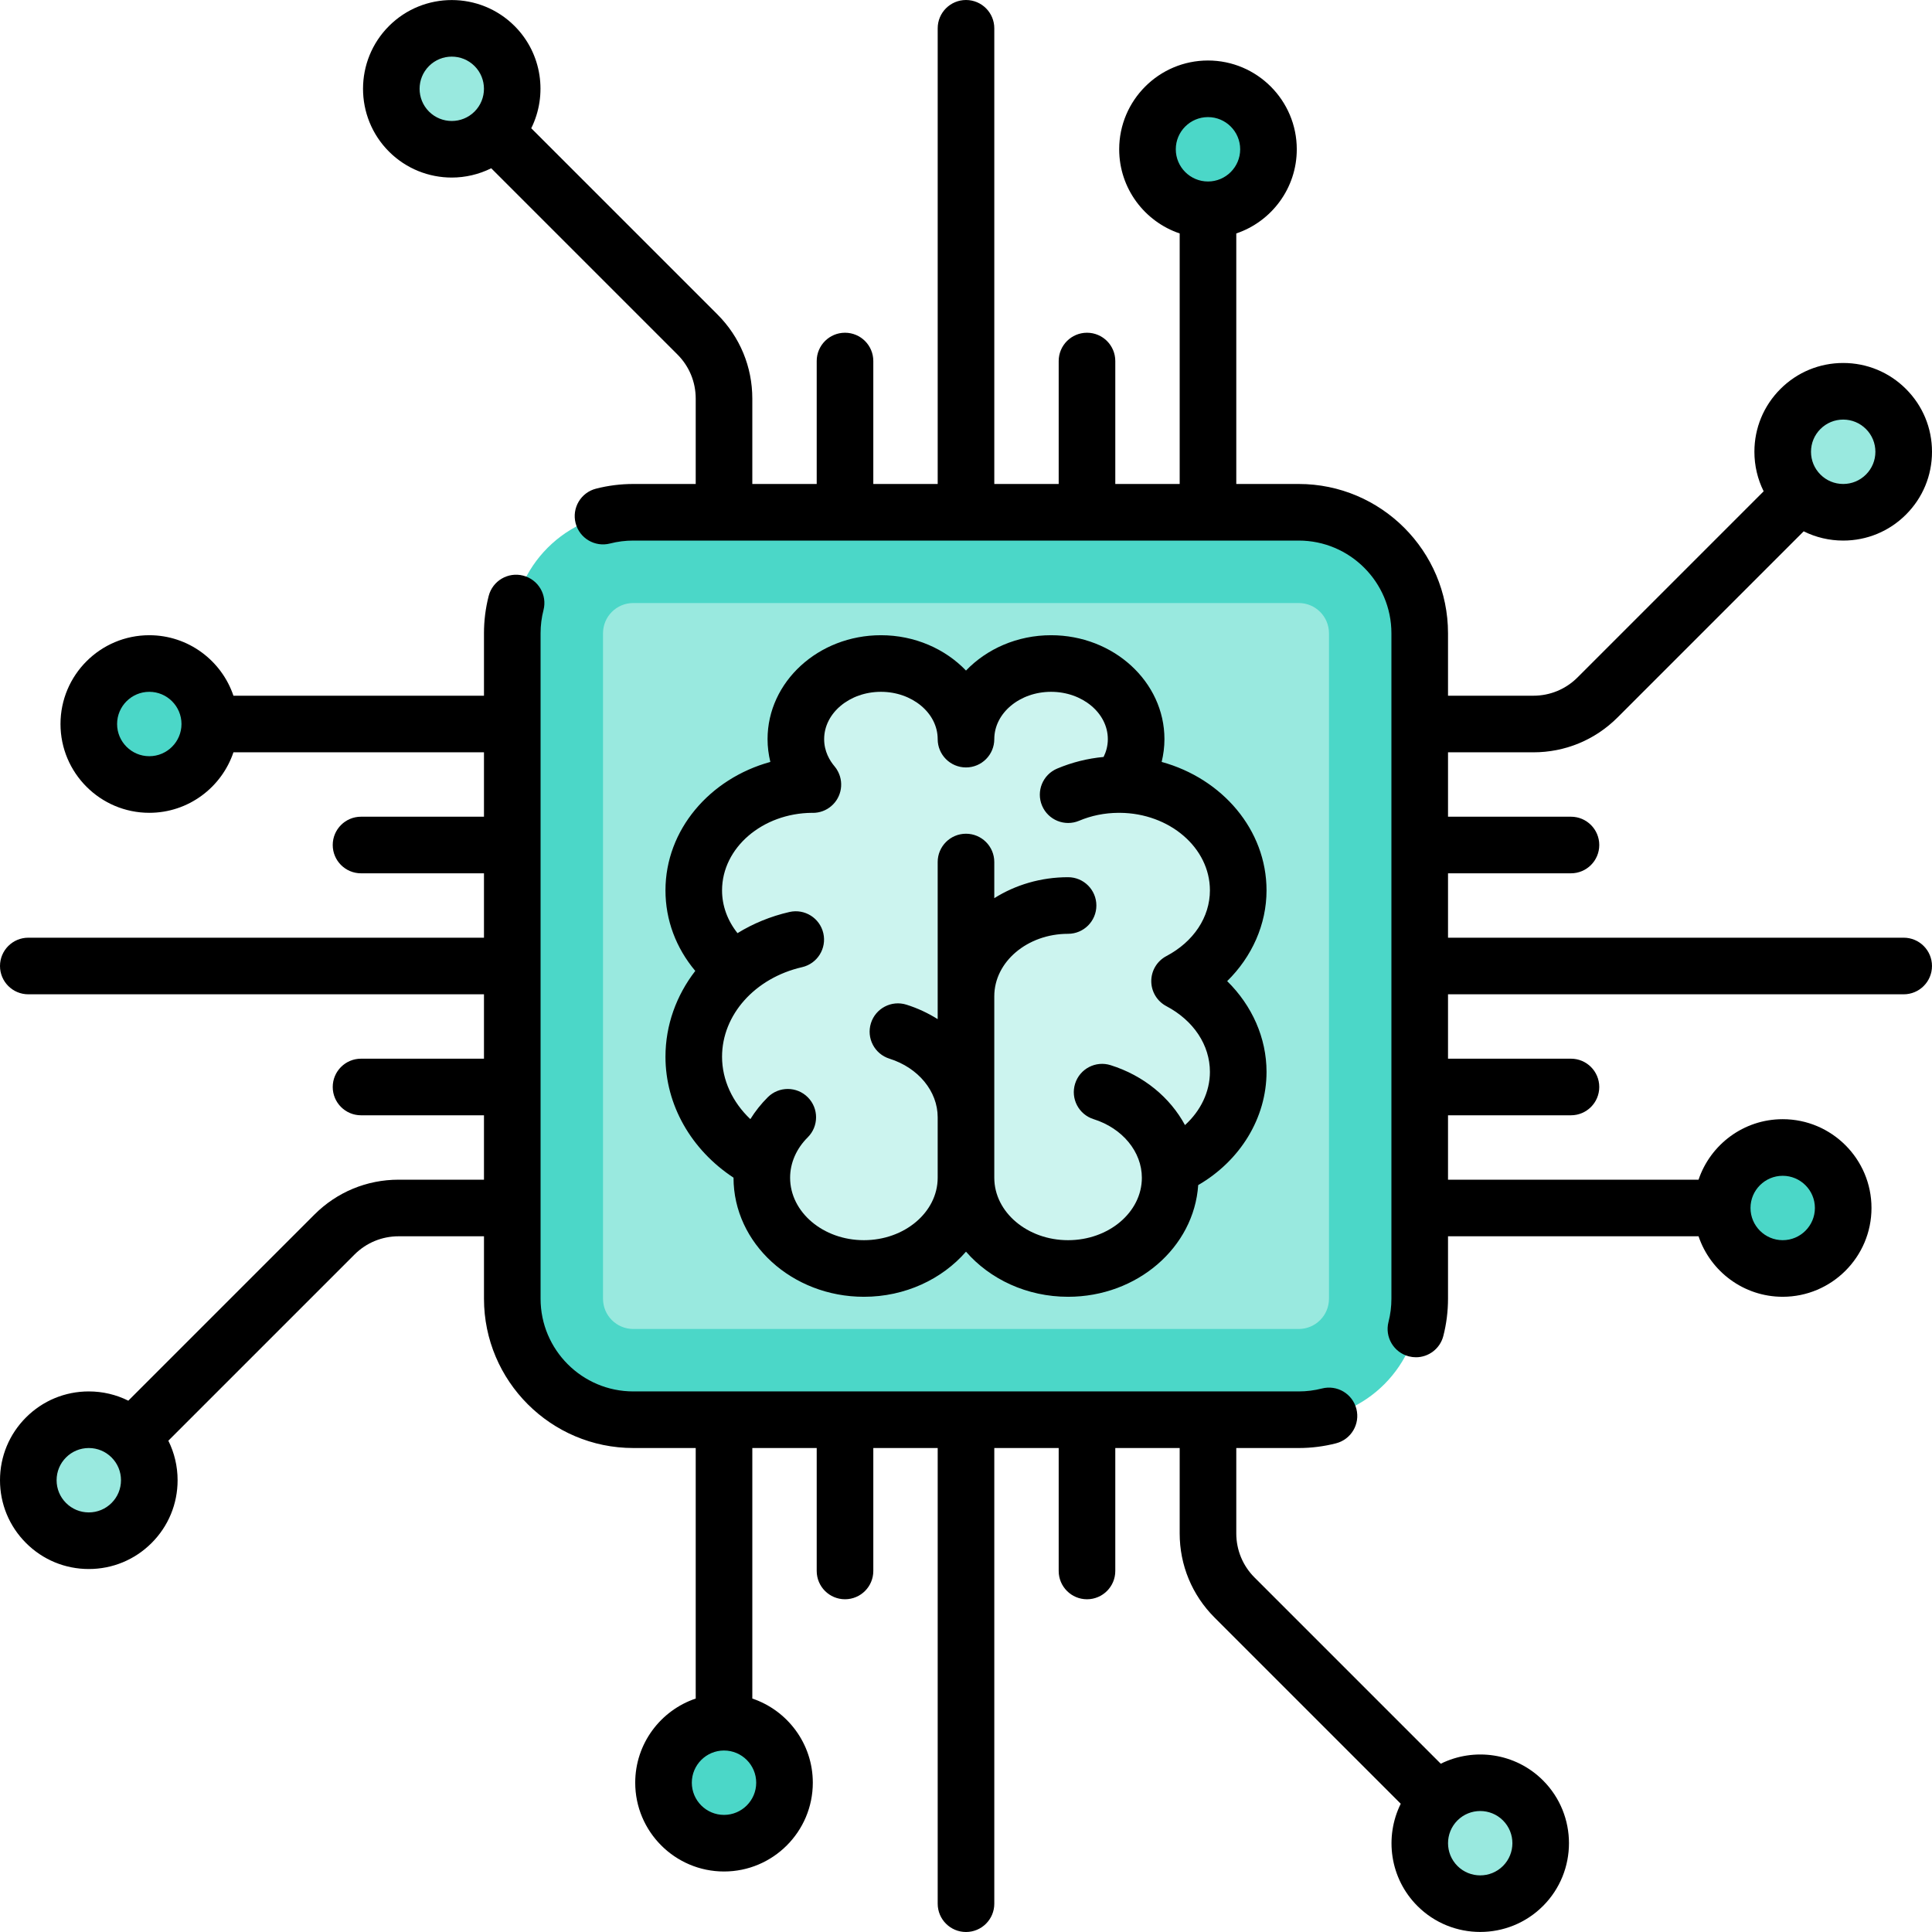
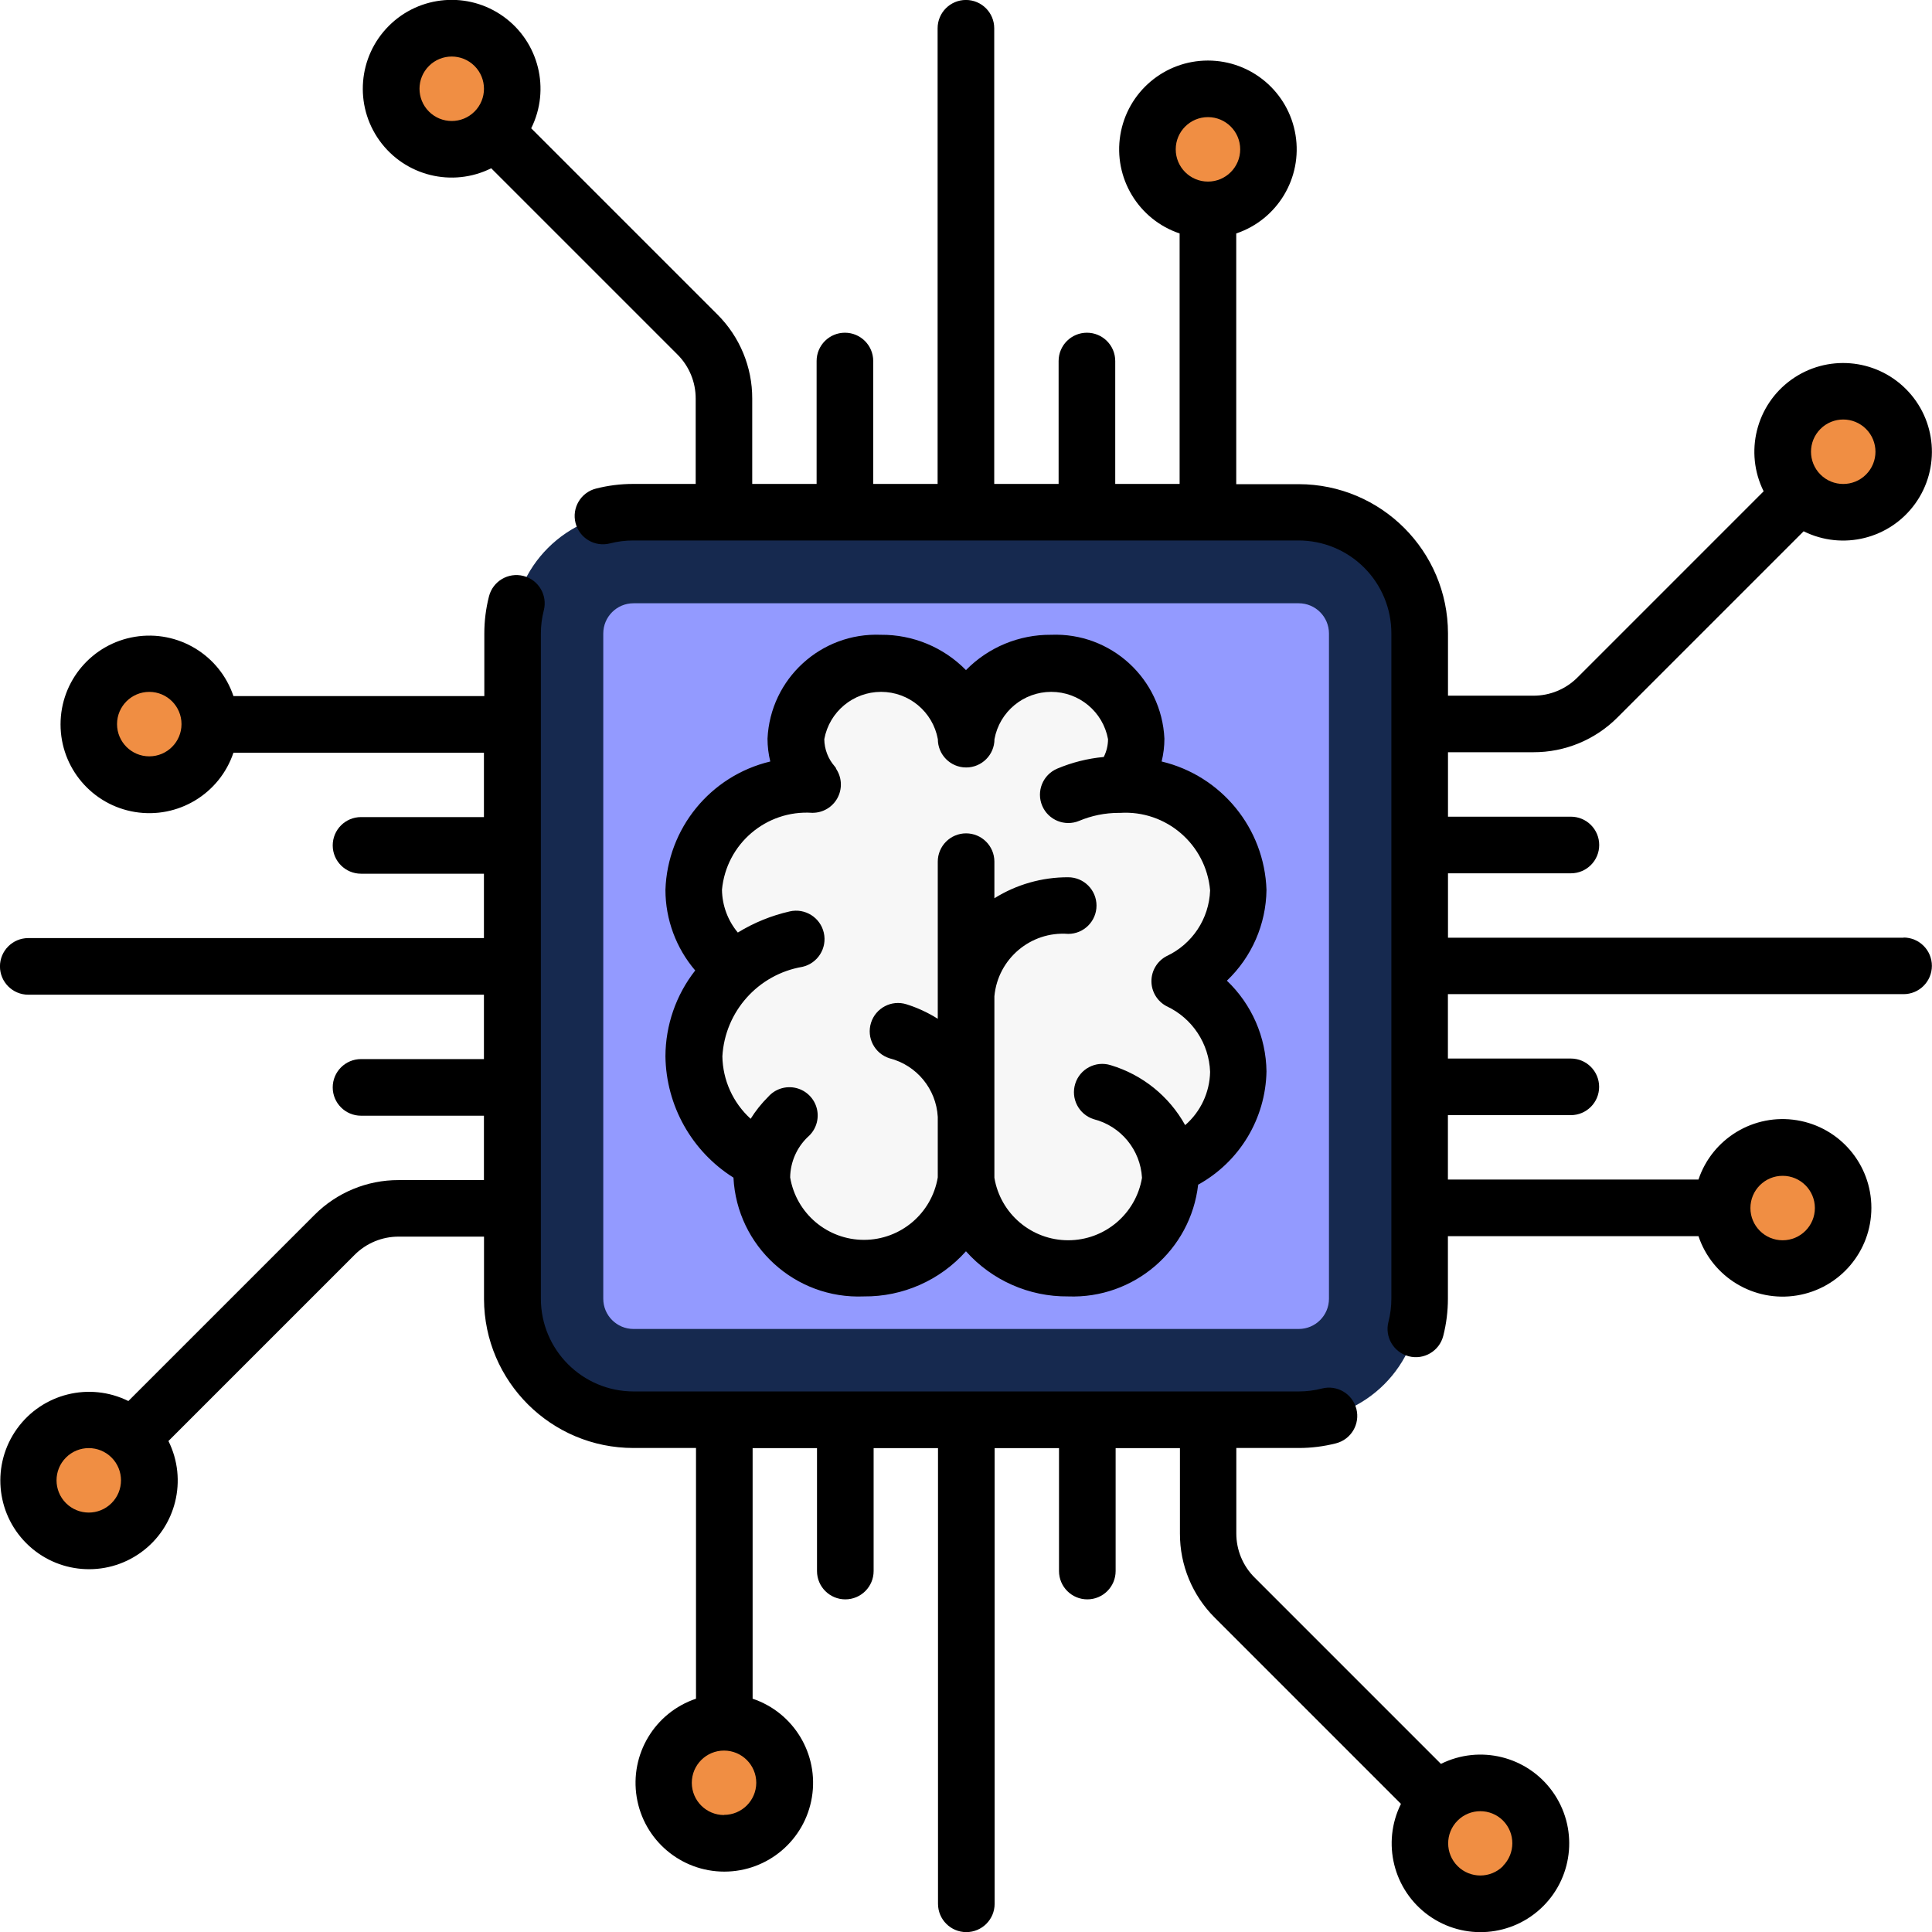
- <svg xmlns="http://www.w3.org/2000/svg" version="1.1" width="512" height="512" x="0" y="0" viewBox="0 0 512.002 512.002" style="enable-background:new 0 0 512 512" xml:space="preserve">
-   <g>
-     <path style="" d="M344.177,376.243H167.823c-17.709,0-32.065-14.356-32.065-32.065V167.824  c0-17.709,14.356-32.065,32.065-32.065h176.355c17.709,0,32.065,14.356,32.065,32.065v176.355  C376.242,361.887,361.886,376.243,344.177,376.243z" fill="#4BD7C8" data-original="#4bd7c8" />
-     <path style="" d="M344.177,352.195H167.823c-4.427,0-8.016-3.589-8.016-8.016V167.824c0-4.427,3.589-8.016,8.016-8.016  h176.355c4.427,0,8.016,3.589,8.016,8.016v176.355C352.194,348.606,348.605,352.195,344.177,352.195z" fill="#99E9DF" data-original="#99e9df" />
-     <g>
-       <circle style="" cx="39.565" cy="191.871" r="16.03" fill="#4BD7C8" data-original="#4bd7c8" />
-       <circle style="" cx="472.44" cy="320.131" r="16.03" fill="#4BD7C8" data-original="#4bd7c8" />
-     </g>
-     <g>
-       <circle style="" cx="23.532" cy="392.271" r="16.03" fill="#99E9DF" data-original="#99e9df" />
-       <circle style="" cx="488.47" cy="119.731" r="16.03" fill="#99E9DF" data-original="#99e9df" />
-     </g>
-     <g>
-       <circle style="" cx="320.13" cy="39.566" r="16.03" fill="#4BD7C8" data-original="#4bd7c8" />
-       <circle style="" cx="191.87" cy="472.441" r="16.03" fill="#4BD7C8" data-original="#4bd7c8" />
-     </g>
-     <g>
-       <circle style="" cx="119.73" cy="23.533" r="16.03" fill="#99E9DF" data-original="#99e9df" />
-       <circle style="" cx="392.27" cy="488.471" r="16.03" fill="#99E9DF" data-original="#99e9df" />
-     </g>
-     <path style="" d="M256,324.248c2.286,0,4.462,0.975,5.981,2.677c5.237,5.871,12.917,9.237,21.074,9.237  c14.028,0,25.81-9.821,26.82-22.354c0.211-2.611,1.691-4.955,3.953-6.278c8.83-5.155,14.318-14.15,14.318-23.473  c0-6.728-2.803-13.265-7.899-18.408c-3.092-3.123-3.092-8.157,0-11.281c5.096-5.143,7.899-11.68,7.899-18.408  c0-12.106-8.838-22.776-21.99-26.553c-4.094-1.174-6.552-5.355-5.597-9.507c0.36-1.566,0.532-2.842,0.532-4.02  c0-11.05-10.114-20.04-22.545-20.04c-6.427,0-12.58,2.47-16.862,6.775c-3.022,3.022-8.345,3.022-11.367,0  c-4.282-4.306-10.435-6.775-16.862-6.775c-12.431,0-22.545,8.991-22.545,20.04c0,1.323,0.149,2.654,0.431,3.949  c0.908,4.133-1.542,8.259-5.613,9.429c-13.081,3.769-21.872,14.498-21.872,26.702c0,5.836,2.098,11.464,6.067,16.283  c2.356,2.869,2.442,6.979,0.196,9.938c-4.094,5.409-6.263,11.59-6.263,17.868c0,10.004,5.417,19.59,14.498,25.645  c2.208,1.472,3.546,3.945,3.57,6.603c0.11,13.159,12.236,23.864,27.023,23.864c8.157,0,15.837-3.366,21.074-9.237  C251.538,325.222,253.714,324.248,256,324.248z" fill="#CCF4EF" data-original="#ccf4ef" />
-     <path d="M504.5,248.501H383.742v-17.064h32.581c4.142,0,7.5-3.358,7.5-7.5s-3.358-7.5-7.5-7.5h-32.581v-17.065h22.62  c8.427,0,16.35-3.281,22.308-9.24l49.326-49.326c3.214,1.601,6.777,2.453,10.473,2.453c6.286,0,12.195-2.448,16.64-6.892  c4.445-4.445,6.893-10.354,6.893-16.64s-2.448-12.195-6.893-16.64c-4.444-4.445-10.354-6.893-16.64-6.893s-12.195,2.448-16.64,6.892  c-4.445,4.445-6.893,10.354-6.893,16.64c0,3.696,0.852,7.259,2.453,10.473l-49.326,49.326c-3.125,3.125-7.281,4.847-11.702,4.847  h-22.62v-16.548c0-21.816-17.749-39.564-39.564-39.564h-16.548V61.865c9.308-3.139,16.032-11.946,16.032-22.3  c0-12.976-10.557-23.532-23.532-23.532s-23.532,10.557-23.532,23.532c0,10.354,6.724,19.16,16.032,22.3v66.394h-17.064V95.678  c0-4.142-3.358-7.5-7.5-7.5s-7.5,3.358-7.5,7.5v32.581H263.5V7.501c0-4.142-3.358-7.5-7.5-7.5s-7.5,3.358-7.5,7.5v120.758h-17.064  V95.678c0-4.142-3.358-7.5-7.5-7.5s-7.5,3.358-7.5,7.5v32.581h-17.064V105.64c0-8.427-3.282-16.35-9.241-22.308l-49.343-49.343  c4.359-8.801,2.898-19.775-4.421-27.095c-9.176-9.175-24.105-9.174-33.28,0c-9.175,9.175-9.175,24.104,0,33.28  c4.588,4.587,10.614,6.881,16.64,6.881c3.588,0,7.17-0.833,10.455-2.46l49.343,49.344c3.126,3.125,4.847,7.281,4.847,11.701v22.619  h-16.548c-3.345,0-6.672,0.42-9.888,1.247c-4.011,1.032-6.426,5.121-5.394,9.133s5.122,6.427,9.133,5.394  c1.995-0.513,4.063-0.774,6.148-0.774h176.354c13.545,0,24.564,11.02,24.564,24.564v176.355c0,2.083-0.26,4.15-0.772,6.143  c-1.031,4.012,1.385,8.1,5.396,9.131c0.626,0.161,1.254,0.238,1.873,0.238c3.341,0,6.388-2.249,7.258-5.635  c0.826-3.212,1.245-6.536,1.245-9.878v-16.548h66.394c3.139,9.308,11.946,16.032,22.3,16.032c12.976,0,23.532-10.556,23.532-23.532  s-10.557-23.532-23.532-23.532c-10.354,0-19.16,6.724-22.3,16.032h-66.394v-17.065h32.581c4.142,0,7.5-3.358,7.5-7.5  s-3.358-7.5-7.5-7.5h-32.581v-17.063H504.5c4.142,0,7.5-3.358,7.5-7.5S508.642,248.501,504.5,248.501z M482.435,113.694  c1.612-1.612,3.754-2.499,6.033-2.499s4.421,0.887,6.033,2.499s2.499,3.754,2.499,6.033s-0.887,4.421-2.499,6.033  s-3.754,2.499-6.033,2.499s-4.421-0.887-6.033-2.499l0,0c-1.612-1.612-2.499-3.754-2.499-6.033S480.823,115.305,482.435,113.694z   M320.129,31.033c4.705,0,8.532,3.828,8.532,8.532s-3.828,8.532-8.532,8.532s-8.532-3.828-8.532-8.532  S315.424,31.033,320.129,31.033z M113.692,29.567c-3.327-3.327-3.327-8.74,0-12.066c1.664-1.664,3.848-2.495,6.034-2.495  c2.185,0,4.37,0.832,6.033,2.495c3.327,3.327,3.327,8.74,0,12.067l0,0C122.433,32.893,117.02,32.894,113.692,29.567z   M472.436,311.598c4.705,0,8.532,3.828,8.532,8.532c0,4.705-3.828,8.532-8.532,8.532s-8.532-3.828-8.532-8.532  C463.903,315.425,467.731,311.598,472.436,311.598z" fill="#000000" data-original="#000000" />
-     <path d="M381.819,467.407l-49.343-49.344c-3.126-3.125-4.847-7.281-4.847-11.701v-22.619h16.548c3.345,0,6.671-0.42,9.886-1.247  c4.011-1.032,6.426-5.121,5.394-9.133c-1.032-4.011-5.119-6.426-9.133-5.394c-1.994,0.513-4.062,0.773-6.147,0.773H167.823  c-13.545,0-24.564-11.02-24.564-24.564V167.824c0-2.085,0.26-4.153,0.773-6.146c1.033-4.011-1.382-8.1-5.393-9.133  c-4.012-1.033-8.101,1.382-9.133,5.393c-0.828,3.214-1.247,6.54-1.247,9.886v16.548H61.864c-3.139-9.308-11.946-16.032-22.3-16.032  c-12.976,0-23.532,10.556-23.532,23.532s10.557,23.532,23.532,23.532c10.354,0,19.16-6.724,22.3-16.032h66.394v17.065H95.677  c-4.142,0-7.5,3.358-7.5,7.5s3.358,7.5,7.5,7.5h32.581v17.064H7.5c-4.142,0-7.5,3.358-7.5,7.5s3.358,7.5,7.5,7.5h120.758v17.064  H95.677c-4.142,0-7.5,3.358-7.5,7.5s3.358,7.5,7.5,7.5h32.581v17.065h-22.62c-8.427,0-16.35,3.281-22.308,9.24l-49.326,49.326  c-3.214-1.601-6.777-2.453-10.473-2.453c-6.286,0-12.195,2.448-16.64,6.892C2.448,380.08,0,385.99,0,392.275  s2.448,12.195,6.893,16.64c4.444,4.445,10.354,6.892,16.64,6.892s12.195-2.448,16.64-6.892c4.445-4.445,6.893-10.354,6.893-16.64  c0-3.696-0.852-7.259-2.453-10.473l49.326-49.326c3.125-3.125,7.281-4.847,11.702-4.847h22.62v16.548  c0,21.816,17.749,39.564,39.564,39.564h16.548v66.394c-9.308,3.139-16.032,11.946-16.032,22.3c0,12.976,10.557,23.532,23.532,23.532  s23.532-10.557,23.532-23.532c0-10.354-6.724-19.16-16.032-22.3v-66.394h17.064v32.581c0,4.142,3.358,7.5,7.5,7.5s7.5-3.358,7.5-7.5  v-32.581H248.5v120.76c0,4.142,3.358,7.5,7.5,7.5s7.5-3.358,7.5-7.5V383.743h17.064v32.581c0,4.142,3.358,7.5,7.5,7.5  s7.5-3.358,7.5-7.5v-32.581h17.064v22.619c0,8.427,3.282,16.35,9.241,22.308l49.343,49.343c-4.359,8.801-2.898,19.775,4.422,27.095  c4.587,4.588,10.614,6.881,16.64,6.881s12.053-2.293,16.64-6.881c9.175-9.175,9.175-24.104,0-33.279  C401.595,464.509,390.62,463.048,381.819,467.407z M39.564,200.404c-4.705,0-8.532-3.828-8.532-8.532  c0-4.705,3.828-8.532,8.532-8.532s8.532,3.828,8.532,8.532C48.097,196.577,44.269,200.404,39.564,200.404z M29.565,398.308  c-1.612,1.612-3.754,2.499-6.033,2.499s-4.421-0.887-6.033-2.499c-1.612-1.612-2.499-3.754-2.499-6.033s0.887-4.421,2.499-6.033  s3.754-2.499,6.033-2.499s4.421,0.887,6.033,2.499l0,0c1.612,1.612,2.499,3.754,2.499,6.033S31.177,396.697,29.565,398.308z   M191.871,480.969c-4.705,0-8.532-3.828-8.532-8.532s3.828-8.532,8.532-8.532s8.532,3.828,8.532,8.532  S196.576,480.969,191.871,480.969z M398.308,494.502c-3.327,3.327-8.74,3.326-12.067,0c-3.327-3.327-3.327-8.74,0-12.066  c1.664-1.663,3.849-2.495,6.034-2.495s4.37,0.832,6.033,2.495C401.634,485.762,401.634,491.175,398.308,494.502z" fill="#000000" data-original="#000000" />
-     <path d="M194.392,312.096c0,0.006,0,0.012,0,0.018c0,17.396,15.501,31.549,34.555,31.549c10.95,0,20.719-4.679,27.054-11.957  c6.335,7.278,16.104,11.957,27.054,11.957c18.337,0,33.376-13.11,34.482-29.602c11.137-6.462,18.108-17.781,18.108-30.003  c0-8.99-3.833-17.566-10.43-24.048c6.596-6.482,10.43-15.059,10.43-24.048c0-16.04-11.732-29.627-27.793-34.042  c0.475-1.961,0.739-3.978,0.739-6.039c0-15.186-13.479-27.541-30.045-27.541c-8.974,0-17.035,3.629-22.545,9.365  c-5.51-5.736-13.572-9.365-22.545-9.365c-16.567,0-30.045,12.355-30.045,27.541c0,2.061,0.264,4.078,0.739,6.039  c-16.061,4.414-27.793,18.001-27.793,34.042c0,7.839,2.774,15.235,7.899,21.343c-5.011,6.487-7.899,14.362-7.899,22.746  C176.355,292.803,183.169,304.71,194.392,312.096z M215.232,215.408c0.067,0.002,0.134,0.011,0.2,0.011  c1.712,0,3.433-0.583,4.842-1.776c2.875-2.434,3.452-6.564,1.522-9.671c-0.057-0.092-0.109-0.186-0.169-0.275  c-0.031-0.045-0.068-0.088-0.1-0.133c-0.116-0.163-0.235-0.323-0.364-0.477c-0.004-0.005-0.007-0.01-0.011-0.014  c-1.251-1.479-2.744-3.927-2.744-7.193c0-6.915,6.75-12.541,15.045-12.541s15.045,5.626,15.045,12.541c0,4.142,3.358,7.5,7.5,7.5  c4.142,0,7.5-3.358,7.5-7.5c0-6.915,6.75-12.541,15.045-12.541s15.045,5.626,15.045,12.541c0,1.848-0.484,3.424-1.125,4.72  c-4.266,0.403-8.392,1.434-12.309,3.086c-3.817,1.609-5.606,6.008-3.997,9.825c1.609,3.816,6.008,5.607,9.825,3.997  c3.242-1.367,6.73-2.07,10.368-2.098c0.072,0.002,0.143,0.009,0.215,0.009c0.067,0,0.133-0.009,0.2-0.011  c13.183,0.086,23.877,9.271,23.877,20.552c0,7.091-4.314,13.601-11.541,17.416c-2.46,1.298-4,3.851-4,6.633s1.54,5.335,4,6.633  c7.227,3.814,11.541,10.325,11.541,17.416c0,5.287-2.457,10.33-6.607,14.101c-3.943-7.301-10.912-13.113-19.717-15.879  c-3.95-1.241-8.161,0.956-9.403,4.907c-1.242,3.952,0.956,8.162,4.907,9.403c7.646,2.403,12.784,8.642,12.784,15.525  c0,9.125-8.772,16.549-19.555,16.549c-10.782,0-19.554-7.424-19.554-16.549v-48.097c0-9.125,8.772-16.548,19.554-16.548  c4.142,0,7.5-3.358,7.5-7.5s-3.358-7.5-7.5-7.5c-7.254,0-13.99,2.056-19.554,5.557v-9.58c0-4.142-3.358-7.5-7.5-7.5  s-7.5,3.358-7.5,7.5v41.637c-2.524-1.584-5.292-2.895-8.286-3.836c-3.954-1.242-8.162,0.956-9.403,4.906  c-1.242,3.952,0.955,8.162,4.906,9.404c7.646,2.403,12.783,8.642,12.783,15.524v16.032c0,9.125-8.772,16.549-19.554,16.549  c-10.783,0-19.555-7.424-19.555-16.549c0-3.911,1.658-7.713,4.668-10.705c2.938-2.92,2.952-7.669,0.032-10.607  s-7.668-2.952-10.606-0.032c-1.797,1.787-3.344,3.739-4.63,5.814c-4.736-4.48-7.501-10.374-7.501-16.535  c0-11.112,8.721-20.874,21.208-23.739c4.037-0.926,6.559-4.95,5.633-8.987c-0.926-4.038-4.951-6.559-8.987-5.633  c-5.027,1.153-9.655,3.078-13.759,5.605c-2.661-3.342-4.094-7.256-4.094-11.335C191.355,224.679,202.049,215.495,215.232,215.408z" fill="#000000" data-original="#000000" />
-     <g>
- </g>
-     <g>
- </g>
-     <g>
- </g>
-     <g>
- </g>
-     <g>
- </g>
-     <g>
- </g>
-     <g>
- </g>
-     <g>
- </g>
-     <g>
- </g>
-     <g>
- </g>
-     <g>
- </g>
-     <g>
- </g>
-     <g>
- </g>
-     <g>
- </g>
-     <g>
- </g>
+ <svg xmlns="http://www.w3.org/2000/svg" id="Engineering_Technology" data-name="Engineering &amp; Technology" width="24.396" height="24.397" viewBox="0 0 24.396 24.397">
+   <path id="Path_8221" data-name="Path 8221" d="M145.689,147.218h-8.4a1.528,1.528,0,0,1-1.528-1.528v-8.4a1.528,1.528,0,0,1,1.528-1.528h8.4a1.528,1.528,0,0,1,1.528,1.528v8.4A1.528,1.528,0,0,1,145.689,147.218Z" transform="translate(-129.289 -129.29)" fill="#16294f" />
+   <path id="Path_8222" data-name="Path 8222" d="M168.592,168.975h-8.4a.382.382,0,0,1-.382-.382v-8.4a.382.382,0,0,1,.382-.382h8.4a.382.382,0,0,1,.382.382v8.4A.382.382,0,0,1,168.592,168.975Z" transform="translate(-152.192 -152.193)" fill="#939aff" />
+   <g id="Group_6016" data-name="Group 6016" transform="translate(1.121 8.379)">
+     <circle id="Ellipse_176" data-name="Ellipse 176" cx="0.764" cy="0.764" r="0.764" fill="#f08e43" />
+     <circle id="Ellipse_177" data-name="Ellipse 177" cx="0.764" cy="0.764" r="0.764" transform="translate(20.626 6.112)" fill="#f08e43" />
  </g>
+   <g id="Group_6017" data-name="Group 6017" transform="translate(0.357 4.941)">
+     <circle id="Ellipse_178" data-name="Ellipse 178" cx="0.764" cy="0.764" r="0.764" transform="translate(0 12.987)" fill="#f08e43" />
+     <circle id="Ellipse_179" data-name="Ellipse 179" cx="0.764" cy="0.764" r="0.764" transform="translate(22.154)" fill="#f08e43" />
+   </g>
+   <g id="Group_6018" data-name="Group 6018" transform="translate(8.379 1.121)">
+     <circle id="Ellipse_180" data-name="Ellipse 180" cx="0.764" cy="0.764" r="0.764" transform="translate(6.112)" fill="#f08e43" />
+     <circle id="Ellipse_181" data-name="Ellipse 181" cx="0.764" cy="0.764" r="0.764" transform="translate(0 20.626)" fill="#f08e43" />
+   </g>
+   <g id="Group_6019" data-name="Group 6019" transform="translate(4.941 0.357)">
+     <circle id="Ellipse_182" data-name="Ellipse 182" cx="0.764" cy="0.764" r="0.764" fill="#f08e43" />
+     <circle id="Ellipse_183" data-name="Ellipse 183" cx="0.764" cy="0.764" r="0.764" transform="translate(12.987 22.154)" fill="#f08e43" />
+   </g>
+   <path id="Path_8223" data-name="Path 8223" d="M187.294,182.912a.382.382,0,0,1,.285.128,1.342,1.342,0,0,0,1,.44,1.237,1.237,0,0,0,1.278-1.065.383.383,0,0,1,.188-.3,1.323,1.323,0,0,0,.682-1.118,1.248,1.248,0,0,0-.376-.877.382.382,0,0,1,0-.538,1.248,1.248,0,0,0,.376-.877,1.359,1.359,0,0,0-1.048-1.265.382.382,0,0,1-.267-.453.851.851,0,0,0,.025-.192,1.021,1.021,0,0,0-1.074-.955,1.137,1.137,0,0,0-.8.323.394.394,0,0,1-.542,0,1.136,1.136,0,0,0-.8-.323,1.021,1.021,0,0,0-1.074.955.887.887,0,0,0,.021.188.382.382,0,0,1-.267.449,1.36,1.36,0,0,0-1.042,1.272,1.213,1.213,0,0,0,.289.776.382.382,0,0,1,.009.474,1.408,1.408,0,0,0-.3.851,1.487,1.487,0,0,0,.691,1.222.382.382,0,0,1,.17.315A1.228,1.228,0,0,0,186,183.479a1.342,1.342,0,0,0,1-.44A.382.382,0,0,1,187.294,182.912Z" transform="translate(-175.095 -167.461)" fill="#f7f7f7" />
+   <path id="Path_8224" data-name="Path 8224" d="M115.661,11.842h-5.754v-.813h1.552a.357.357,0,1,0,0-.715h-1.552V9.5h1.078a1.493,1.493,0,0,0,1.063-.44l2.35-2.35a1.121,1.121,0,1,0-.505-.505l-2.35,2.35a.783.783,0,0,1-.558.231h-1.078V8a1.887,1.887,0,0,0-1.885-1.885h-.789V2.949a1.121,1.121,0,1,0-.715,0V6.112h-.813V4.56a.357.357,0,0,0-.715,0V6.112h-.813V.358a.357.357,0,0,0-.715,0V6.112h-.813V4.56a.357.357,0,1,0-.715,0V6.112h-.813V5.035a1.493,1.493,0,0,0-.44-1.063L98.33,1.621a1.122,1.122,0,1,0-.505.505l2.351,2.351a.783.783,0,0,1,.231.558V6.112h-.789a1.893,1.893,0,0,0-.471.059.357.357,0,0,0,.178.692,1.177,1.177,0,0,1,.293-.037h8.4A1.172,1.172,0,0,1,109.192,8v8.4a1.177,1.177,0,0,1-.037.293.357.357,0,1,0,.692.178,1.891,1.891,0,0,0,.059-.471v-.789h3.164a1.121,1.121,0,1,0,0-.715h-3.164v-.813h1.552a.357.357,0,0,0,0-.715h-1.552v-.813h5.754a.357.357,0,1,0,0-.715ZM114.61,5.418a.407.407,0,1,1,0,.575h0a.407.407,0,0,1,0-.575ZM106.876,1.48a.407.407,0,1,1-.407.407A.407.407,0,0,1,106.876,1.48Zm-9.837-.07a.407.407,0,1,1,.575,0h0A.407.407,0,0,1,97.039,1.41Zm17.094,13.439a.407.407,0,1,1-.407.407A.407.407,0,0,1,114.133,14.849Z" transform="translate(-91.622 -0.001)" />
+   <path id="Path_8225" data-name="Path 8225" d="M18.194,167.321l-2.351-2.351a.783.783,0,0,1-.231-.558v-1.078H16.4a1.893,1.893,0,0,0,.471-.059.357.357,0,0,0-.178-.692,1.176,1.176,0,0,1-.293.037H8a1.172,1.172,0,0,1-1.17-1.17v-8.4a1.176,1.176,0,0,1,.037-.293.357.357,0,1,0-.692-.178,1.889,1.889,0,0,0-.059.471v.789H2.948a1.121,1.121,0,1,0,0,.715H6.111v.813H4.559a.357.357,0,1,0,0,.715H6.111v.813H.357a.357.357,0,0,0,0,.715H6.111v.813H4.559a.357.357,0,0,0,0,.715H6.111v.813H5.034a1.493,1.493,0,0,0-1.063.44l-2.35,2.35a1.12,1.12,0,1,0,.506.505l2.35-2.35a.783.783,0,0,1,.558-.231H6.112v.789A1.887,1.887,0,0,0,8,163.334h.789V166.5a1.121,1.121,0,1,0,.715,0v-3.164h.813v1.552a.357.357,0,1,0,.715,0v-1.552h.813v5.754a.357.357,0,0,0,.715,0v-5.754h.813v1.552a.357.357,0,0,0,.715,0v-1.552H14.9v1.078a1.493,1.493,0,0,0,.44,1.063l2.351,2.351a1.121,1.121,0,1,0,.505-.505ZM1.885,154.6a.407.407,0,1,1,.407-.407A.407.407,0,0,1,1.885,154.6Zm-.476,9.43a.407.407,0,1,1,0-.575h0a.407.407,0,0,1,0,.575Zm7.734,3.939a.407.407,0,1,1,.407-.407A.407.407,0,0,1,9.143,167.967Zm9.837.645a.406.406,0,1,1,0-.575A.407.407,0,0,1,18.979,168.612Z" transform="translate(0 -145.049)" />
+   <path id="Path_8226" data-name="Path 8226" d="M177.216,175.19h0a1.582,1.582,0,0,0,1.647,1.5,1.705,1.705,0,0,0,1.289-.57,1.705,1.705,0,0,0,1.289.57,1.593,1.593,0,0,0,1.643-1.411,1.67,1.67,0,0,0,.863-1.43,1.611,1.611,0,0,0-.5-1.146,1.611,1.611,0,0,0,.5-1.146,1.726,1.726,0,0,0-1.324-1.622,1.22,1.22,0,0,0,.035-.288,1.377,1.377,0,0,0-1.432-1.312,1.487,1.487,0,0,0-1.074.446,1.487,1.487,0,0,0-1.074-.446,1.377,1.377,0,0,0-1.432,1.312,1.22,1.22,0,0,0,.035.288,1.726,1.726,0,0,0-1.324,1.622,1.57,1.57,0,0,0,.376,1.017,1.767,1.767,0,0,0-.376,1.084A1.84,1.84,0,0,0,177.216,175.19Zm.993-4.607h.01a.357.357,0,0,0,.3-.545l-.008-.013,0-.006-.017-.023h0a.53.53,0,0,1-.131-.343.729.729,0,0,1,1.434,0,.357.357,0,0,0,.715,0,.729.729,0,0,1,1.434,0,.5.5,0,0,1-.054.225,1.984,1.984,0,0,0-.587.147.357.357,0,1,0,.278.659,1.289,1.289,0,0,1,.494-.1h.02a1.073,1.073,0,0,1,1.138.979.953.953,0,0,1-.55.83.357.357,0,0,0,0,.632.953.953,0,0,1,.55.83.914.914,0,0,1-.315.672,1.6,1.6,0,0,0-.94-.757.357.357,0,1,0-.214.682.811.811,0,0,1,.609.74.945.945,0,0,1-1.864,0V172.9a.87.87,0,0,1,.932-.788.357.357,0,0,0,0-.715,1.747,1.747,0,0,0-.932.265V171.2a.357.357,0,0,0-.715,0v1.984a1.7,1.7,0,0,0-.395-.183.357.357,0,0,0-.214.682.811.811,0,0,1,.609.74v.764a.945.945,0,0,1-1.864,0,.721.721,0,0,1,.222-.51.357.357,0,1,0-.5-.507,1.521,1.521,0,0,0-.221.277,1.09,1.09,0,0,1-.357-.788,1.217,1.217,0,0,1,1.011-1.131.357.357,0,0,0-.16-.7,2.177,2.177,0,0,0-.656.267.862.862,0,0,1-.2-.54A1.073,1.073,0,0,1,178.209,170.583Z" transform="translate(-167.954 -160.319)" />
</svg>
